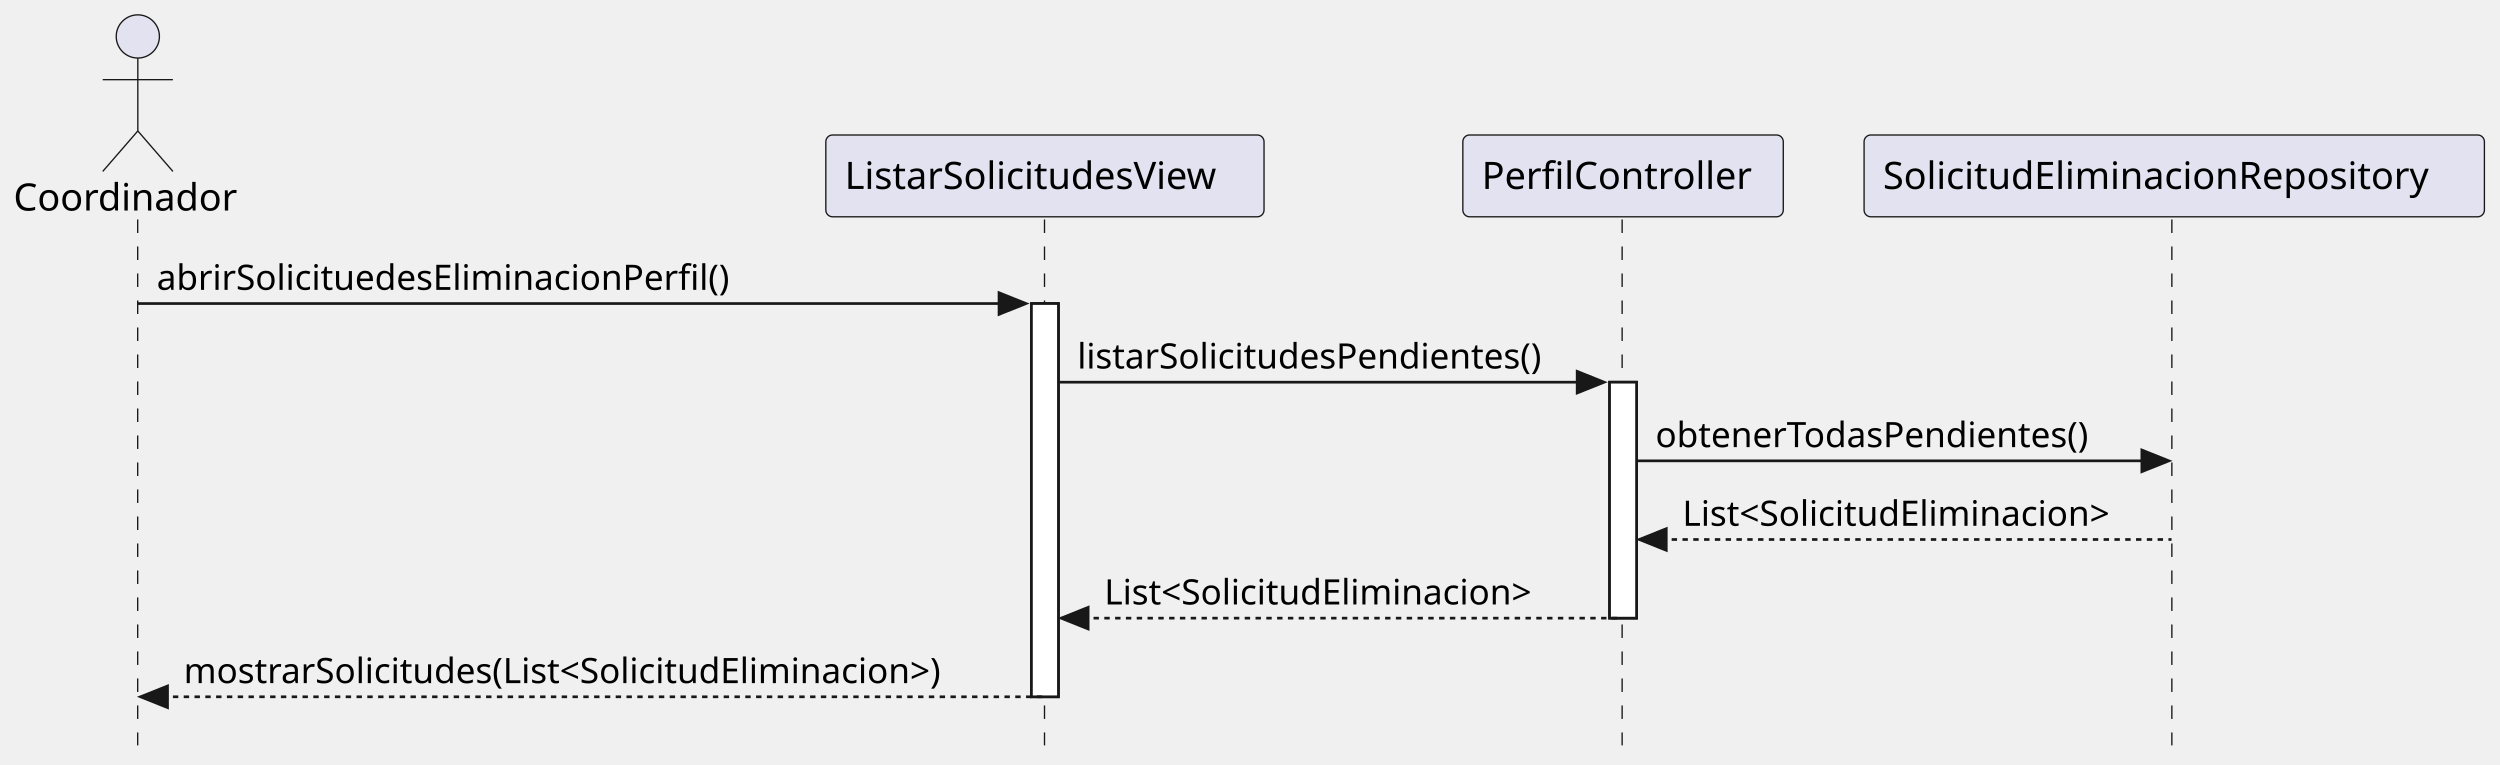
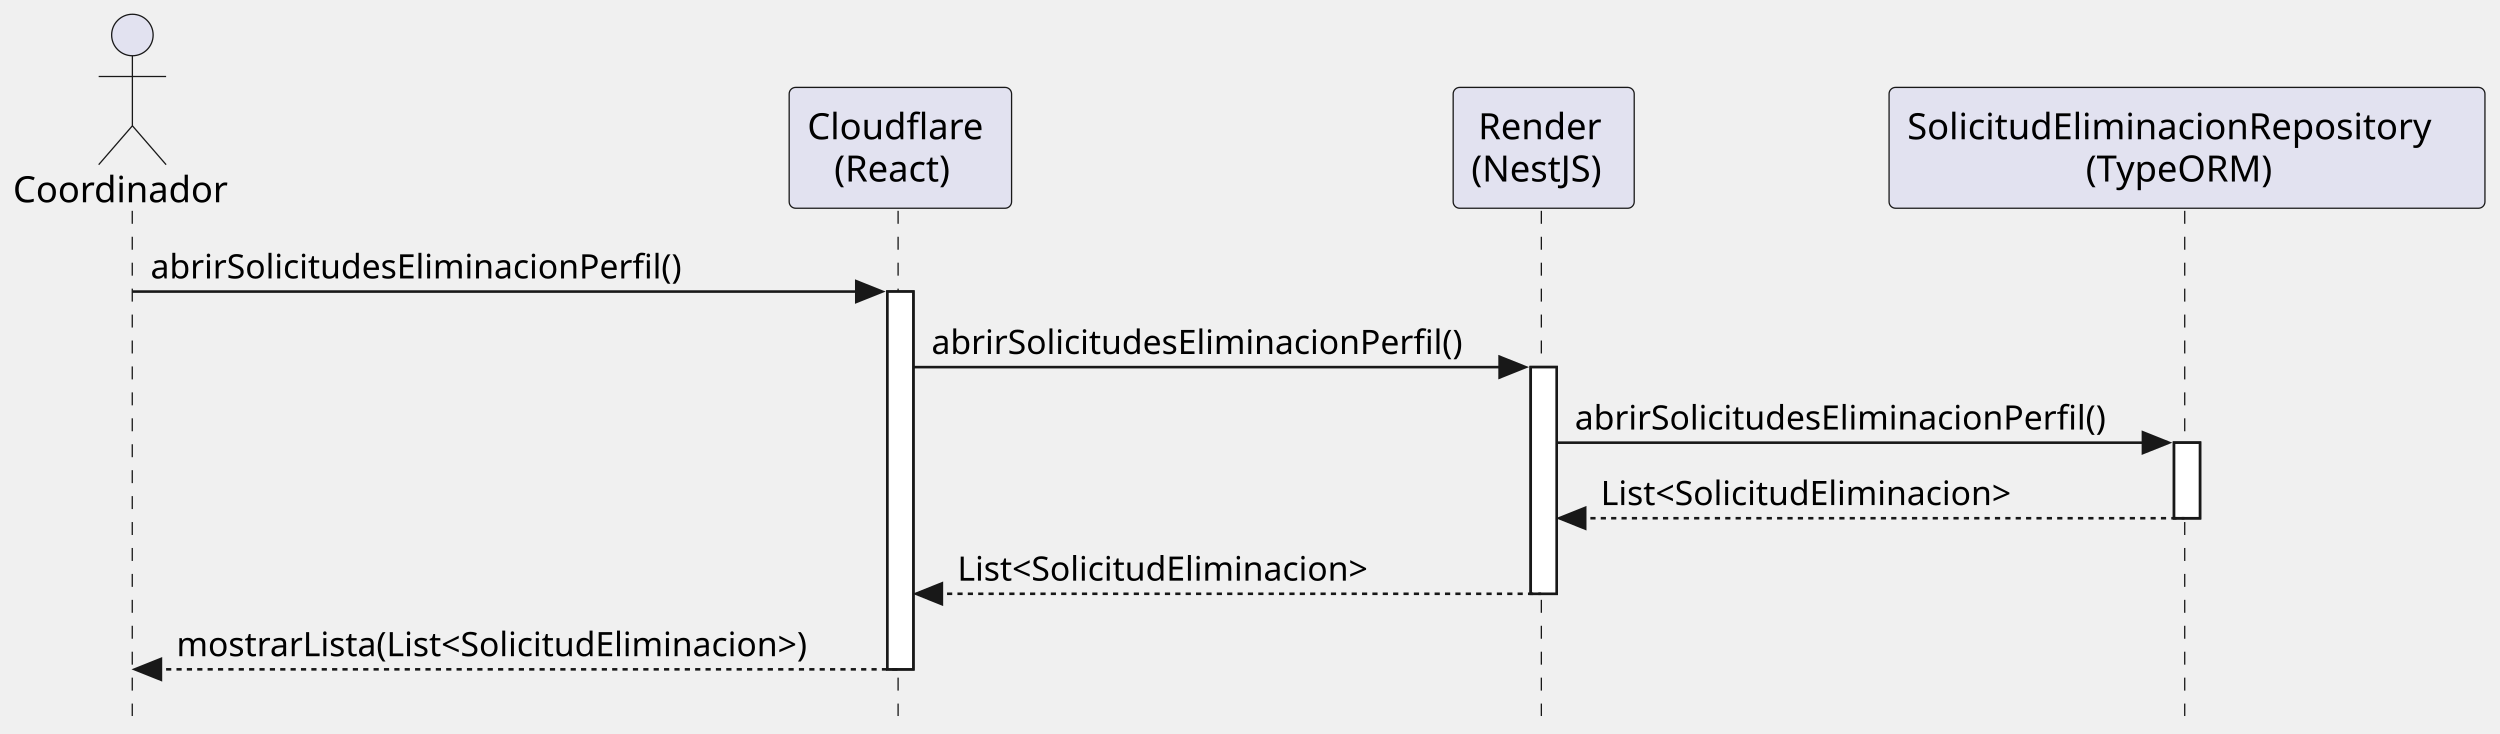
- <svg xmlns="http://www.w3.org/2000/svg" contentStyleType="text/css" data-diagram-type="SEQUENCE" height="283px" preserveAspectRatio="none" style="width:926px;height:283px;background:#FFFFFF;" version="1.1" viewBox="0 0 926 283" width="926px" zoomAndPan="magnify">
+ <svg xmlns="http://www.w3.org/2000/svg" contentStyleType="text/css" data-diagram-type="SEQUENCE" height="283px" preserveAspectRatio="none" style="width:964px;height:283px;background:#FFFFFF;" version="1.1" viewBox="0 0 964 283" width="964px" zoomAndPan="magnify">
  <defs />
  <g>
    <g>
-       <rect fill="#FFFFFF" height="145.664" style="stroke:#181818;stroke-width:1;" width="10" x="382.041" y="112.43" />
+       <rect fill="#FFFFFF" height="145.664" style="stroke:#181818;stroke-width:1;" width="10" x="342.184" y="112.43" />
    </g>
    <g>
-       <rect fill="#FFFFFF" height="87.398" style="stroke:#181818;stroke-width:1;" width="10" x="596.183" y="141.562" />
+       <rect fill="#FFFFFF" height="87.398" style="stroke:#181818;stroke-width:1;" width="10" x="590.248" y="141.562" />
+     </g>
+     <g>
+       <rect fill="#FFFFFF" height="29.133" style="stroke:#181818;stroke-width:1;" width="10" x="838.312" y="170.695" />
    </g>
    <g class="participant-lifeline" data-entity-uid="part1" data-qualified-name="Coordinador" id="part1-lifeline">
      <g>
        <rect fill="#000000" fill-opacity="0" height="194.797" width="8" x="47.049" y="81.297" />
        <line style="stroke:#181818;stroke-width:0.5;stroke-dasharray:5,5;" x1="51" x2="51" y1="81.297" y2="276.094" />
      </g>
    </g>
    <g class="participant-lifeline" data-entity-uid="part2" data-qualified-name="View" id="part2-lifeline">
      <g>
-         <rect fill="#000000" fill-opacity="0" height="194.797" width="8" x="383.041" y="81.297" />
-         <line style="stroke:#181818;stroke-width:0.5;stroke-dasharray:5,5;" x1="386.885" x2="386.885" y1="81.297" y2="276.094" />
+         <rect fill="#000000" fill-opacity="0" height="194.797" width="8" x="343.184" y="81.297" />
+         <line style="stroke:#181818;stroke-width:0.5;stroke-dasharray:5,5;" x1="346.306" x2="346.306" y1="81.297" y2="276.094" />
      </g>
    </g>
    <g class="participant-lifeline" data-entity-uid="part3" data-qualified-name="Controller" id="part3-lifeline">
      <g>
-         <rect fill="#000000" fill-opacity="0" height="194.797" width="8" x="597.183" y="81.297" />
-         <line style="stroke:#181818;stroke-width:0.5;stroke-dasharray:5,5;" x1="600.837" x2="600.837" y1="81.297" y2="276.094" />
+         <rect fill="#000000" fill-opacity="0" height="194.797" width="8" x="591.248" y="81.297" />
+         <line style="stroke:#181818;stroke-width:0.5;stroke-dasharray:5,5;" x1="594.344" x2="594.344" y1="81.297" y2="276.094" />
      </g>
    </g>
    <g class="participant-lifeline" data-entity-uid="part4" data-qualified-name="Repo" id="part4-lifeline">
      <g>
-         <rect fill="#000000" fill-opacity="0" height="194.797" width="8" x="801.34" y="81.297" />
-         <line style="stroke:#181818;stroke-width:0.5;stroke-dasharray:5,5;" x1="804.456" x2="804.456" y1="81.297" y2="276.094" />
+         <rect fill="#000000" fill-opacity="0" height="194.797" width="8" x="839.312" y="81.297" />
+         <line style="stroke:#181818;stroke-width:0.5;stroke-dasharray:5,5;" x1="842.427" x2="842.427" y1="81.297" y2="276.094" />
      </g>
    </g>
    <g class="participant participant-head" data-entity-uid="part1" data-qualified-name="Coordinador" id="part1-head">
      <text fill="#000000" font-family="sans-serif" font-size="14" lengthAdjust="spacing" textLength="86.099" x="5" y="77.995">Coordinador</text>
      <ellipse cx="51.049" cy="13.5" fill="#E2E2F0" rx="8" ry="8" style="stroke:#181818;stroke-width:0.5;" />
      <path d="M51.049,21.5 L51.049,48.5 M38.049,29.5 L64.049,29.5 M51.049,48.5 L38.049,63.5 M51.049,48.5 L64.049,63.5" fill="none" style="stroke:#181818;stroke-width:0.5;" />
    </g>
    <g class="participant participant-head" data-entity-uid="part2" data-qualified-name="View" id="part2-head">
-       <rect fill="#E2E2F0" height="30.297" rx="2.5" ry="2.5" style="stroke:#181818;stroke-width:0.5;" width="162.312" x="305.885" y="50" />
-       <text fill="#000000" font-family="sans-serif" font-size="14" lengthAdjust="spacing" textLength="148.312" x="312.885" y="69.995">ListarSolicitudesView</text>
+       <rect fill="#E2E2F0" height="46.594" rx="2.5" ry="2.5" style="stroke:#181818;stroke-width:0.5;" width="85.757" x="304.306" y="33.703" />
+       <text fill="#000000" font-family="sans-serif" font-size="14" lengthAdjust="spacing" textLength="71.757" x="311.306" y="53.698">Cloudflare</text>
+       <text fill="#000000" font-family="sans-serif" font-size="14" lengthAdjust="spacing" textLength="51.03" x="321.669" y="69.995">(React)</text>
    </g>
    <g class="participant participant-head" data-entity-uid="part3" data-qualified-name="Controller" id="part3-head">
-       <rect fill="#E2E2F0" height="30.297" rx="2.5" ry="2.5" style="stroke:#181818;stroke-width:0.5;" width="118.692" x="541.837" y="50" />
-       <text fill="#000000" font-family="sans-serif" font-size="14" lengthAdjust="spacing" textLength="104.692" x="548.837" y="69.995">PerfilController</text>
+       <rect fill="#E2E2F0" height="46.594" rx="2.5" ry="2.5" style="stroke:#181818;stroke-width:0.5;" width="69.809" x="560.344" y="33.703" />
+       <text fill="#000000" font-family="sans-serif" font-size="14" lengthAdjust="spacing" textLength="50.47" x="570.013" y="53.698">Render</text>
+       <text fill="#000000" font-family="sans-serif" font-size="14" lengthAdjust="spacing" textLength="55.809" x="567.344" y="69.995">(NestJS)</text>
    </g>
    <g class="participant participant-head" data-entity-uid="part4" data-qualified-name="Repo" id="part4-head">
-       <rect fill="#E2E2F0" height="30.297" rx="2.5" ry="2.5" style="stroke:#181818;stroke-width:0.5;" width="229.769" x="690.456" y="50" />
-       <text fill="#000000" font-family="sans-serif" font-size="14" lengthAdjust="spacing" textLength="215.769" x="697.456" y="69.995">SolicitudEliminacionRepository</text>
+       <rect fill="#E2E2F0" height="46.594" rx="2.5" ry="2.5" style="stroke:#181818;stroke-width:0.5;" width="229.769" x="728.427" y="33.703" />
+       <text fill="#000000" font-family="sans-serif" font-size="14" lengthAdjust="spacing" textLength="215.769" x="735.427" y="53.698">SolicitudEliminacionRepository</text>
+       <text fill="#000000" font-family="sans-serif" font-size="14" lengthAdjust="spacing" textLength="78.087" x="804.269" y="69.995">(TypeORM)</text>
    </g>
    <g>
-       <rect fill="#FFFFFF" height="145.664" style="stroke:#181818;stroke-width:1;" width="10" x="382.041" y="112.43" />
+       <rect fill="#FFFFFF" height="145.664" style="stroke:#181818;stroke-width:1;" width="10" x="342.184" y="112.43" />
    </g>
    <g>
-       <rect fill="#FFFFFF" height="87.398" style="stroke:#181818;stroke-width:1;" width="10" x="596.183" y="141.562" />
+       <rect fill="#FFFFFF" height="87.398" style="stroke:#181818;stroke-width:1;" width="10" x="590.248" y="141.562" />
+     </g>
+     <g>
+       <rect fill="#FFFFFF" height="29.133" style="stroke:#181818;stroke-width:1;" width="10" x="838.312" y="170.695" />
    </g>
    <g class="message" data-entity-1="part1" data-entity-2="part2" id="msg1">
-       <polygon fill="#181818" points="370.041,108.43,380.041,112.43,370.041,116.43" style="stroke:#181818;stroke-width:1;" />
-       <line style="stroke:#181818;stroke-width:1;" x1="51.049" x2="376.041" y1="112.43" y2="112.43" />
-       <text fill="#000000" font-family="sans-serif" font-size="13" lengthAdjust="spacing" textLength="227.062" x="58.049" y="107.364">abrirSolicituedesEliminacionPerfil()</text>
+       <polygon fill="#181818" points="330.184,108.43,340.184,112.43,330.184,116.43" style="stroke:#181818;stroke-width:1;" />
+       <line style="stroke:#181818;stroke-width:1;" x1="51.049" x2="336.184" y1="112.43" y2="112.43" />
+       <text fill="#000000" font-family="sans-serif" font-size="13" lengthAdjust="spacing" textLength="219.064" x="58.049" y="107.364">abrirSolicitudesEliminacionPerfil()</text>
    </g>
    <g class="message" data-entity-1="part2" data-entity-2="part3" id="msg2">
-       <polygon fill="#181818" points="584.183,137.562,594.183,141.562,584.183,145.562" style="stroke:#181818;stroke-width:1;" />
-       <line style="stroke:#181818;stroke-width:1;" x1="392.041" x2="590.183" y1="141.562" y2="141.562" />
-       <text fill="#000000" font-family="sans-serif" font-size="13" lengthAdjust="spacing" textLength="185.142" x="399.041" y="136.497">listarSolicitudesPendientes()</text>
+       <polygon fill="#181818" points="578.248,137.562,588.248,141.562,578.248,145.562" style="stroke:#181818;stroke-width:1;" />
+       <line style="stroke:#181818;stroke-width:1;" x1="352.184" x2="584.248" y1="141.562" y2="141.562" />
+       <text fill="#000000" font-family="sans-serif" font-size="13" lengthAdjust="spacing" textLength="219.064" x="359.184" y="136.497">abrirSolicitudesEliminacionPerfil()</text>
    </g>
    <g class="message" data-entity-1="part3" data-entity-2="part4" id="msg3">
-       <polygon fill="#181818" points="793.34,166.695,803.34,170.695,793.34,174.695" style="stroke:#181818;stroke-width:1;" />
-       <line style="stroke:#181818;stroke-width:1;" x1="606.183" x2="799.34" y1="170.695" y2="170.695" />
-       <text fill="#000000" font-family="sans-serif" font-size="13" lengthAdjust="spacing" textLength="171.958" x="613.183" y="165.629">obtenerTodasPendientes()</text>
+       <polygon fill="#181818" points="826.312,166.695,836.312,170.695,826.312,174.695" style="stroke:#181818;stroke-width:1;" />
+       <line style="stroke:#181818;stroke-width:1;" x1="600.248" x2="832.312" y1="170.695" y2="170.695" />
+       <text fill="#000000" font-family="sans-serif" font-size="13" lengthAdjust="spacing" textLength="219.064" x="607.248" y="165.629">abrirSolicitudesEliminacionPerfil()</text>
    </g>
    <g class="message" data-entity-1="part4" data-entity-2="part3" id="msg4">
-       <polygon fill="#181818" points="617.183,195.828,607.183,199.828,617.183,203.828" style="stroke:#181818;stroke-width:1;" />
-       <line style="stroke:#181818;stroke-width:1;stroke-dasharray:2,2;" x1="611.183" x2="804.34" y1="199.828" y2="199.828" />
-       <text fill="#000000" font-family="sans-serif" font-size="13" lengthAdjust="spacing" textLength="175.157" x="623.183" y="194.762">List&lt;SolicitudEliminacion&gt;</text>
+       <polygon fill="#181818" points="611.248,195.828,601.248,199.828,611.248,203.828" style="stroke:#181818;stroke-width:1;" />
+       <line style="stroke:#181818;stroke-width:1;stroke-dasharray:2,2;" x1="605.248" x2="842.312" y1="199.828" y2="199.828" />
+       <text fill="#000000" font-family="sans-serif" font-size="13" lengthAdjust="spacing" textLength="175.157" x="617.248" y="194.762">List&lt;SolicitudEliminacion&gt;</text>
    </g>
    <g class="message" data-entity-1="part3" data-entity-2="part2" id="msg5">
-       <polygon fill="#181818" points="403.041,224.961,393.041,228.961,403.041,232.961" style="stroke:#181818;stroke-width:1;" />
-       <line style="stroke:#181818;stroke-width:1;stroke-dasharray:2,2;" x1="397.041" x2="600.183" y1="228.961" y2="228.961" />
-       <text fill="#000000" font-family="sans-serif" font-size="13" lengthAdjust="spacing" textLength="175.157" x="409.041" y="223.895">List&lt;SolicitudEliminacion&gt;</text>
+       <polygon fill="#181818" points="363.184,224.961,353.184,228.961,363.184,232.961" style="stroke:#181818;stroke-width:1;" />
+       <line style="stroke:#181818;stroke-width:1;stroke-dasharray:2,2;" x1="357.184" x2="594.248" y1="228.961" y2="228.961" />
+       <text fill="#000000" font-family="sans-serif" font-size="13" lengthAdjust="spacing" textLength="175.157" x="369.184" y="223.895">List&lt;SolicitudEliminacion&gt;</text>
    </g>
    <g class="message" data-entity-1="part2" data-entity-2="part1" id="msg6">
      <polygon fill="#181818" points="62.049,254.094,52.049,258.094,62.049,262.094" style="stroke:#181818;stroke-width:1;" />
-       <line style="stroke:#181818;stroke-width:1;stroke-dasharray:2,2;" x1="56.049" x2="386.041" y1="258.094" y2="258.094" />
-       <text fill="#000000" font-family="sans-serif" font-size="13" lengthAdjust="spacing" textLength="306.992" x="68.049" y="253.028">mostrarSolicitudes(List&lt;SolicitudEliminacion&gt;)</text>
+       <line style="stroke:#181818;stroke-width:1;stroke-dasharray:2,2;" x1="56.049" x2="346.184" y1="258.094" y2="258.094" />
+       <text fill="#000000" font-family="sans-serif" font-size="13" lengthAdjust="spacing" textLength="267.135" x="68.049" y="253.028">mostrarLista(List&lt;SolicitudEliminacion&gt;)</text>
    </g>
  </g>
</svg>
